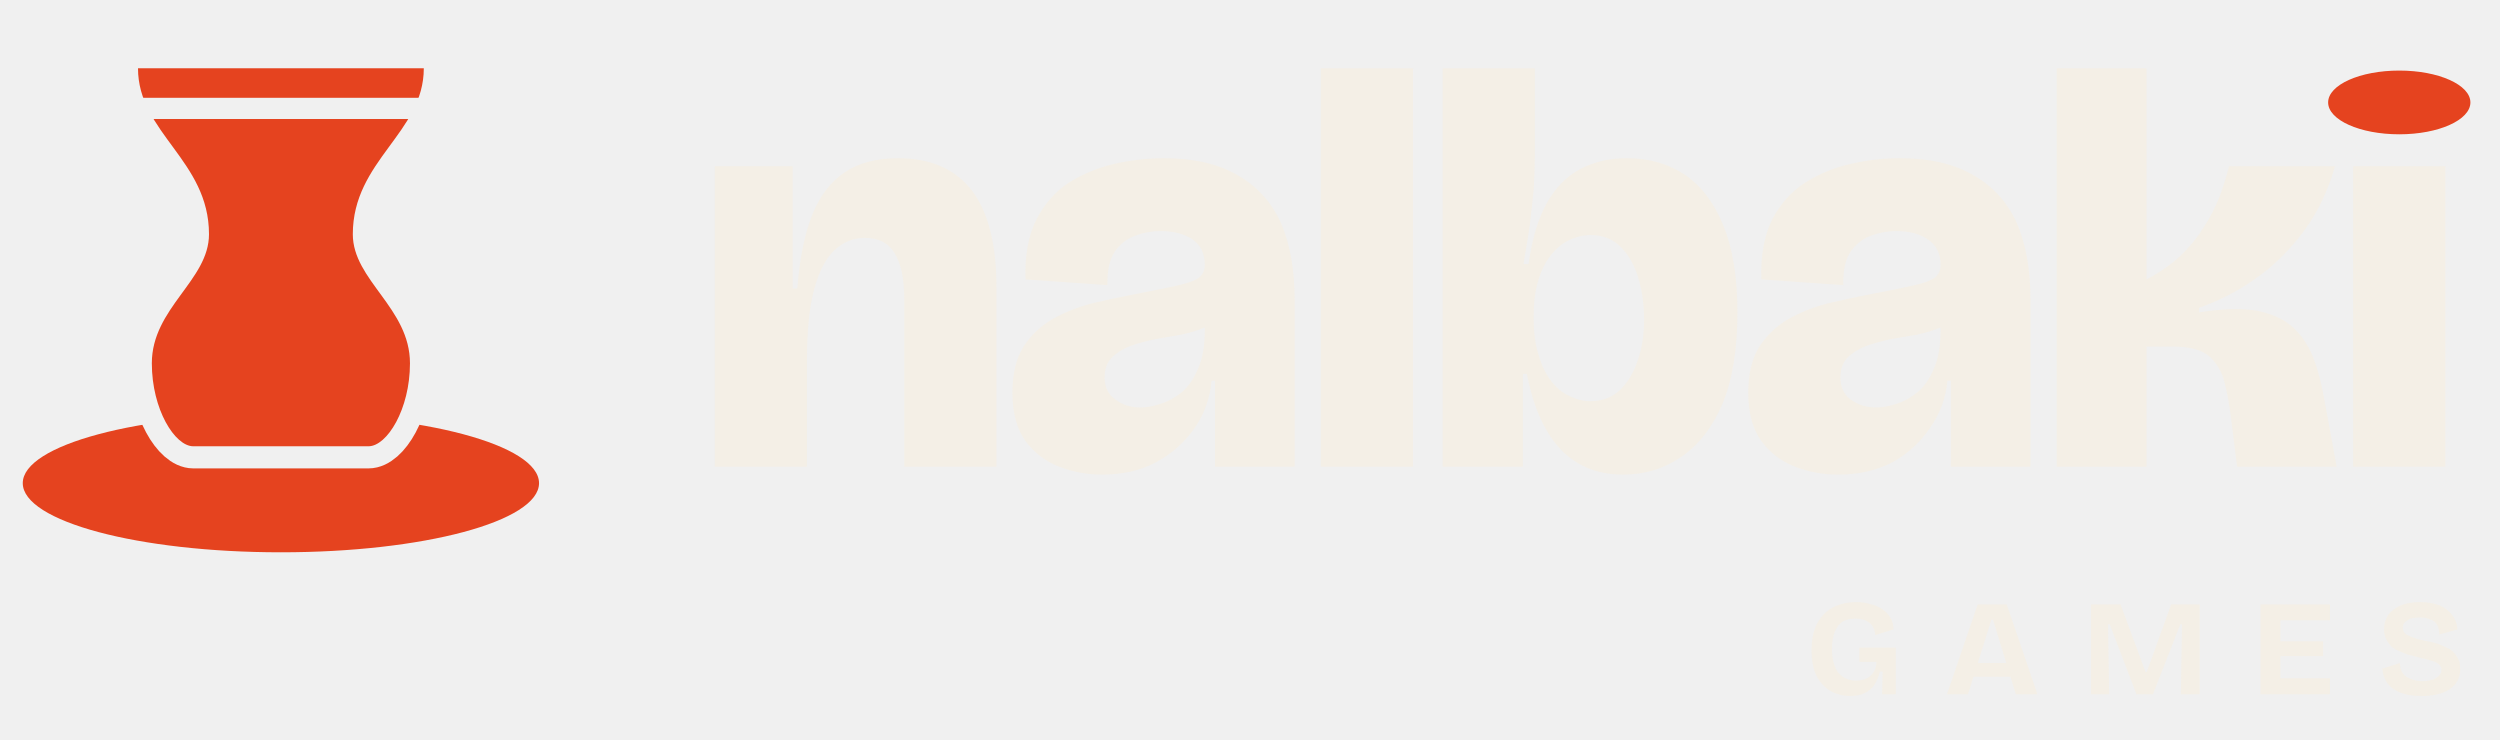
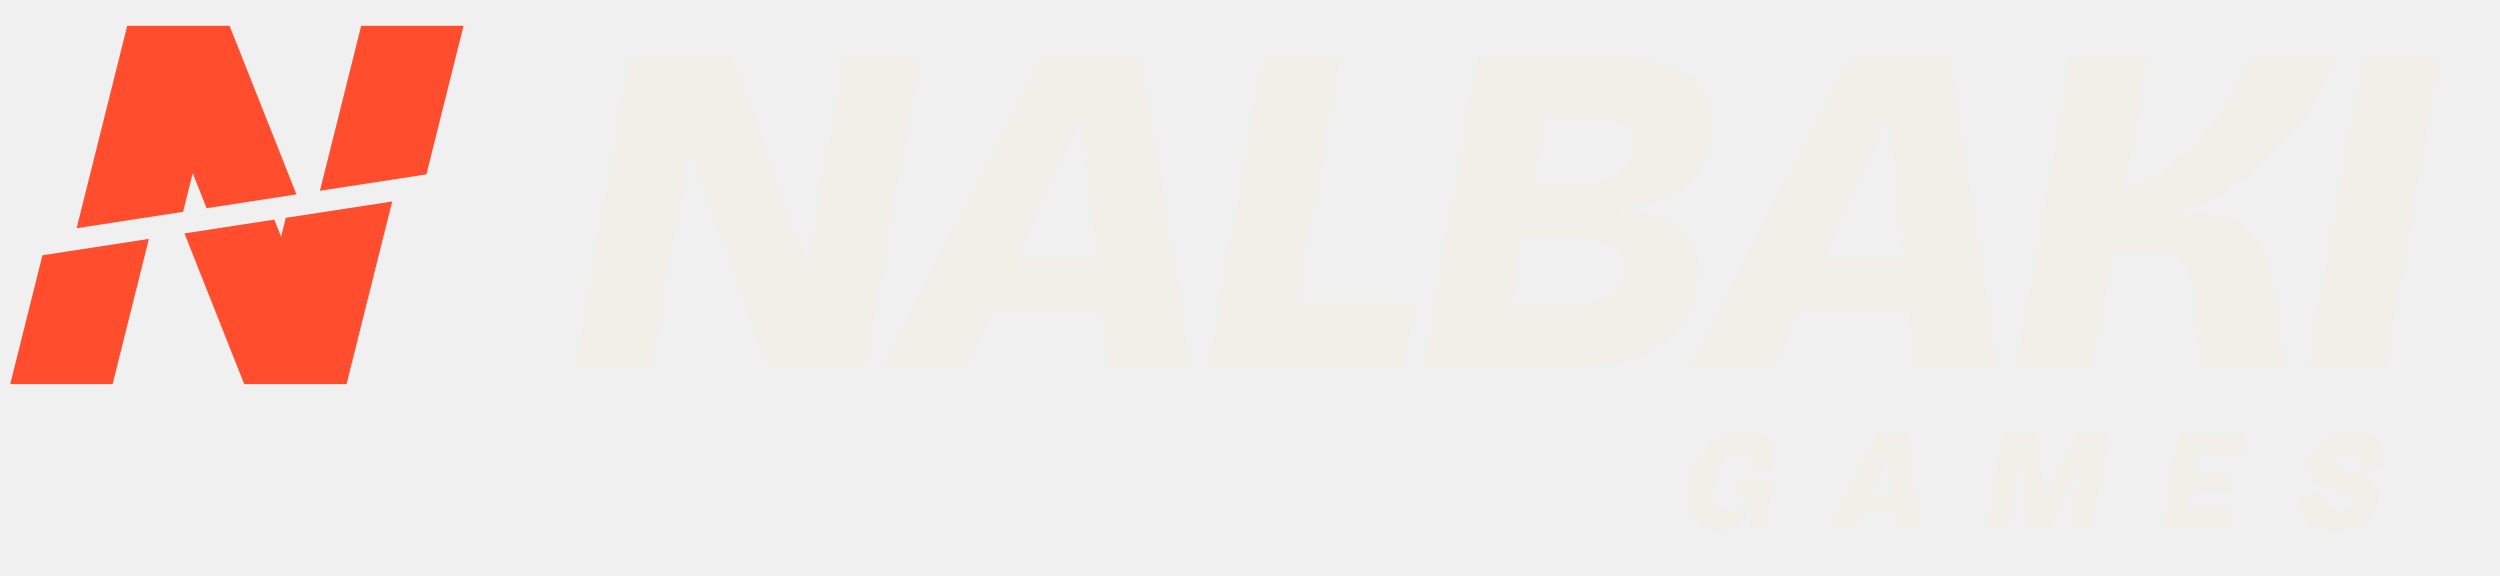
- <svg xmlns="http://www.w3.org/2000/svg" viewBox="-122 -82 439.3 130" role="img" aria-label="Nalbaki Games">
-   <g transform="translate(-124.48 -79.72) scale(1.62)">
+ <svg xmlns="http://www.w3.org/2000/svg" viewBox="-118 -78 530 122" role="img" aria-label="Nalbaki Games">
+   <g transform="translate(-118 -84) scale(1.55)">
    <defs>
-       <mask id="sLF4EFE6" maskUnits="userSpaceOnUse" x="0" y="0" width="64" height="64">
-         <rect width="64" height="64" fill="#fff" />
-         <path d="M16.5 6C16.5 13 24.2 16 24.2 24C24.2 29 18 32 18 38C18 43 20.5 47 22.5 47H41.5C43.5 47 46 43 46 38C46 32 39.8 29 39.8 24C39.8 16 47.5 13 47.5 6Z" fill="#000" stroke="#000" stroke-width="4.8" stroke-linejoin="round" />
-       </mask>
-       <mask id="gLF4EFE6" maskUnits="userSpaceOnUse" x="0" y="0" width="64" height="64">
-         <rect width="64" height="64" fill="#fff" />
-         <rect x="0" y="9.2" width="64" height="2.3" fill="#000" />
-       </mask>
+       <clipPath id="ua">
+         <polygon points="-20,-20 84,-20 84,24 -20,40" />
+       </clipPath>
+       <clipPath id="da">
+         <polygon points="-20,42.6 84,26.6 84,84 -20,84" />
+       </clipPath>
    </defs>
-     <ellipse cx="32" cy="51" rx="28" ry="7.5" fill="#E5431F" mask="url(#sLF4EFE6)" />
-     <path d="M16.5 6C16.5 13 24.2 16 24.2 24C24.2 29 18 32 18 38C18 43 20.5 47 22.5 47H41.5C43.5 47 46 43 46 38C46 32 39.8 29 39.8 24C39.8 16 47.5 13 47.5 6Z" fill="#E5431F" mask="url(#gLF4EFE6)" />
+     <g clip-path="url(#ua)" transform="translate(2.4 -0.6)">
+       <polygon points="3.00,56.00 15.00,8.00 29.00,8.00 40.04,35.84 47.00,8.00 61.00,8.00 49.00,56.00 35.00,56.00 23.96,28.16 17.00,56.00" fill="#FF4D2E" />
+     </g>
+     <g clip-path="url(#da)" transform="translate(-1.6 0.4)">
+       <polygon points="3.00,56.00 15.00,8.00 29.00,8.00 40.04,35.84 47.00,8.00 61.00,8.00 49.00,56.00 35.00,56.00 23.96,28.16 17.00,56.00" fill="#FF4D2E" />
+     </g>
  </g>
-   <path d="M3.6 0V-29.9V-52.8H17.3V-31.3H18.1Q18.7 -39.1 20.7 -44.2Q22.7 -49.2 26.4 -51.7Q30.1 -54.2 35.8 -54.2Q44.4 -54.2 48.8 -48.5Q53.1 -42.8 53.1 -31.5V0H36.9V-29.4Q36.9 -34.8 35.2 -37.5Q33.6 -40.2 30 -40.2Q27 -40.2 24.7 -38.1Q22.4 -36 21.1 -31.3Q19.8 -26.6 19.8 -18.7V0Z M71.7 1.4Q67.7 1.4 64.1 0Q60.5 -1.4 58.2 -4.5Q55.9 -7.7 55.9 -13Q55.9 -17.9 57.8 -21Q59.7 -24 62.9 -25.9Q66.1 -27.7 69.9 -28.7Q73.7 -29.6 77.4 -30.3Q82.6 -31.3 85.2 -31.9Q87.8 -32.5 88.8 -33.3Q89.7 -34.1 89.7 -35.5Q89.7 -38.4 87.6 -39.9Q85.4 -41.4 81.9 -41.4Q79.7 -41.4 77.5 -40.6Q75.3 -39.8 73.9 -37.8Q72.5 -35.7 72.6 -31.9L58.2 -32.9Q58 -39.2 60.1 -43.4Q62.2 -47.5 65.8 -49.9Q69.5 -52.2 73.8 -53.2Q78.2 -54.2 82.5 -54.2Q90.4 -54.2 95.5 -51.2Q100.6 -48.3 103.1 -42.8Q105.5 -37.2 105.5 -29.3V-19.9Q105.5 -16.6 105.5 -13.2Q105.5 -9.9 105.5 -6.6Q105.5 -3.3 105.5 0H91.5Q91.5 -3.6 91.5 -7.3Q91.5 -11 91.5 -15.1H90.9Q90.5 -10.6 88 -6.9Q85.4 -3.1 81.2 -0.8Q77.1 1.4 71.7 1.4ZM78.4 -10.4Q80.1 -10.4 82.1 -11.1Q84 -11.7 85.8 -13.2Q87.5 -14.7 88.6 -17.4Q89.7 -20 89.7 -23.9V-26.3L92.4 -26.6Q91.6 -25.3 89.8 -24.5Q87.9 -23.7 85.6 -23.2Q83.3 -22.8 81 -22.4Q78.6 -21.9 76.6 -21.2Q74.6 -20.4 73.4 -19.2Q72.1 -17.9 72.1 -15.7Q72.1 -13.1 74 -11.8Q75.8 -10.4 78.4 -10.4Z M110.1 0V-70H126.3V0Z M163.2 1.4Q158.7 1.4 155.3 -0.6Q151.9 -2.6 149.7 -6.5Q147.4 -10.5 146.3 -16.3H145.6V0H131.5V-18.6V-70H147.7V-54.5Q147.7 -51.8 147.5 -48.7Q147.2 -45.6 146.8 -42.3Q146.3 -39 145.7 -35.6H146.6Q147.5 -42.2 149.8 -46.3Q152.1 -50.4 155.7 -52.3Q159.3 -54.2 163.9 -54.2Q169.8 -54.2 174.2 -51.2Q178.5 -48.2 180.9 -42.2Q183.3 -36.2 183.3 -27.1Q183.3 -17.4 180.7 -11.1Q178 -4.8 173.4 -1.7Q168.9 1.4 163.2 1.4ZM157.5 -11.5Q160.5 -11.5 162.6 -13.4Q164.7 -15.4 165.8 -18.7Q166.9 -21.9 166.9 -25.8Q166.9 -29.7 165.9 -33.1Q164.9 -36.5 162.8 -38.6Q160.7 -40.7 157.5 -40.7Q156.1 -40.7 154.7 -40.2Q153.2 -39.7 152 -38.7Q150.7 -37.6 149.7 -36Q148.7 -34.3 148.1 -32Q147.5 -29.6 147.5 -26.6V-25.9Q147.5 -22.2 148.4 -19.5Q149.2 -16.8 150.6 -15Q152 -13.2 153.8 -12.4Q155.6 -11.5 157.5 -11.5Z M201 1.4Q197 1.4 193.4 0Q189.8 -1.4 187.5 -4.5Q185.2 -7.7 185.2 -13Q185.2 -17.9 187.1 -21Q189 -24 192.2 -25.9Q195.4 -27.7 199.2 -28.7Q203 -29.6 206.7 -30.3Q211.9 -31.3 214.5 -31.9Q217.1 -32.5 218.1 -33.3Q219 -34.1 219 -35.5Q219 -38.4 216.8 -39.9Q214.7 -41.4 211.2 -41.4Q209 -41.4 206.8 -40.6Q204.6 -39.8 203.2 -37.8Q201.8 -35.7 201.9 -31.9L187.5 -32.9Q187.3 -39.2 189.4 -43.4Q191.5 -47.5 195.2 -49.9Q198.8 -52.2 203.2 -53.2Q207.5 -54.2 211.8 -54.2Q219.7 -54.2 224.8 -51.2Q229.9 -48.3 232.4 -42.8Q234.8 -37.2 234.8 -29.3V-19.9Q234.8 -16.6 234.8 -13.2Q234.8 -9.9 234.8 -6.6Q234.8 -3.3 234.8 0H220.8Q220.8 -3.6 220.8 -7.3Q220.8 -11 220.8 -15.1H220.2Q219.8 -10.6 217.2 -6.9Q214.7 -3.1 210.6 -0.8Q206.4 1.4 201 1.4ZM207.7 -10.4Q209.4 -10.4 211.4 -11.1Q213.3 -11.7 215.1 -13.2Q216.8 -14.7 217.9 -17.4Q219 -20 219 -23.9V-26.3L221.7 -26.6Q220.9 -25.3 219.1 -24.5Q217.2 -23.7 214.9 -23.2Q212.6 -22.8 210.2 -22.4Q207.9 -21.9 205.9 -21.2Q203.9 -20.4 202.7 -19.2Q201.4 -17.9 201.4 -15.7Q201.4 -13.1 203.2 -11.8Q205.1 -10.4 207.7 -10.4Z M239.4 0V-70H255.2V-32.9Q258.6 -34.7 261.1 -37Q263.5 -39.3 265.2 -42Q266.9 -44.6 268 -47.4Q269 -50.1 269.7 -52.8H288.3Q287.2 -48.8 285.2 -45.1Q283.1 -41.3 280.1 -38.1Q277.1 -34.8 273.1 -32.2Q269.2 -29.6 264.4 -27.9V-27.1Q270.6 -28.1 274.6 -27.4Q278.5 -26.6 280.8 -24.6Q283.1 -22.5 284.4 -19.4Q285.6 -16.3 286.3 -12.5L288.6 0H271.1L270 -8.8Q269.6 -12 268.9 -14.8Q268.2 -17.6 266.2 -19.4Q264.2 -21.1 259.9 -21.1H255.2V0Z M291.5 0V-52.8H307.7V0Z" fill="#F4EFE6" />
-   <ellipse cx="299.6" cy="-64" rx="12.5" ry="5.6" fill="#E5431F" />
-   <path transform="translate(195.12 40)" d="M8 0.3Q6.1 0.3 4.5 -0.6Q3 -1.5 2.1 -3.2Q1.2 -5 1.2 -7.8Q1.2 -9.7 1.7 -11.3Q2.2 -12.8 3.2 -13.9Q4.2 -15 5.7 -15.6Q7.2 -16.2 9.1 -16.2Q10.5 -16.2 11.7 -15.8Q12.9 -15.5 13.7 -14.9Q14.6 -14.3 15.1 -13.4Q15.6 -12.5 15.6 -11.4L12.4 -10.4Q12.3 -11.4 11.9 -12Q11.4 -12.7 10.6 -13Q9.8 -13.3 8.9 -13.3Q7.6 -13.3 6.7 -12.8Q5.8 -12.2 5.3 -11Q4.8 -9.8 4.8 -7.9Q4.8 -6.5 5.1 -5.5Q5.4 -4.4 5.9 -3.8Q6.5 -3.1 7.2 -2.8Q8 -2.4 9 -2.4Q10.1 -2.4 10.9 -2.8Q11.6 -3.1 12.1 -3.9Q12.6 -4.6 12.6 -5.7H9.6V-8.2H16V-5.3V0H13.6L13.7 -4H13.2Q12.9 -2.6 12.2 -1.6Q11.6 -0.7 10.5 -0.2Q9.5 0.3 8 0.3Z M25 0 30.4 -15.8H35.5L40.9 0H37.1L33.1 -13.1H32.8L28.7 0ZM28 -3.1V-5.5H38.4V-3.1Z M50.3 0V-15.8H55.5L59.9 -3.9H60.1L64.4 -15.8H69.4V0H66.1L66.3 -12.3H66L61.2 0H58.3L53.6 -12.3H53.3L53.5 0Z M80.1 0V-15.8H83.6V0ZM82.5 0V-2.8H92.3V0ZM82.5 -6.7V-9.3H91.1V-6.7ZM82.5 -13V-15.8H92.3V-13Z M108.4 0.3Q106.8 0.3 105.6 0Q104.4 -0.3 103.5 -0.9Q102.6 -1.5 102.1 -2.4Q101.6 -3.3 101.5 -4.5L104.6 -5.5Q104.6 -4.4 105.1 -3.7Q105.6 -3 106.5 -2.7Q107.4 -2.3 108.6 -2.3Q109.6 -2.3 110.4 -2.6Q111.1 -2.9 111.5 -3.3Q111.9 -3.7 111.9 -4.3Q111.9 -4.9 111.4 -5.3Q110.9 -5.7 110.1 -5.9Q109.3 -6.2 108.2 -6.4Q107 -6.7 105.9 -7Q104.8 -7.4 103.8 -7.9Q102.9 -8.4 102.4 -9.3Q101.8 -10.1 101.8 -11.4Q101.8 -12.8 102.5 -13.9Q103.3 -15 104.7 -15.6Q106.1 -16.2 108.1 -16.2Q110.1 -16.2 111.6 -15.6Q113 -15 113.8 -13.9Q114.6 -12.9 114.7 -11.4L111.5 -10.5Q111.5 -11.3 111.3 -11.8Q111.1 -12.4 110.6 -12.8Q110.2 -13.1 109.5 -13.3Q108.9 -13.5 108.1 -13.5Q107.2 -13.5 106.5 -13.3Q105.8 -13 105.4 -12.6Q105.1 -12.2 105.1 -11.7Q105.1 -11 105.6 -10.6Q106.2 -10.2 107.1 -9.9Q108 -9.6 109 -9.4Q110.1 -9.2 111.2 -8.9Q112.2 -8.5 113.2 -8Q114.1 -7.5 114.6 -6.6Q115.2 -5.8 115.2 -4.4Q115.2 -3 114.4 -1.9Q113.7 -0.9 112.2 -0.3Q110.6 0.3 108.4 0.3Z" fill="#F4EFE6" />
+   <g transform="skewX(-10)">
+     <path d="M4 0V-66H25.7L49.2 -21.3H49.4V-66H65.4V0H45L20.2 -46.2H20V0Z M69.3 0 91.4 -66H112.4L134.4 0H116.9L102.1 -52.9H101.5L86.6 0ZM81.8 -11.7V-23.1H123.9V-11.7Z M138.3 0V-66H154.5V0ZM141.1 0V-13.8H179.6V0Z M183.8 0V-66H210.4Q216.5 -66 221.2 -64.9Q226 -63.8 229.4 -61.7Q232.7 -59.5 234.5 -56.3Q236.2 -53.1 236.2 -48.8Q236.2 -44.8 234.6 -41.6Q232.9 -38.4 229.2 -36.5Q225.6 -34.5 219.7 -34V-33.1Q229.8 -32.6 234.4 -28.4Q238.9 -24.2 238.9 -17.3Q238.9 -11.5 235.9 -7.7Q232.9 -3.9 227.2 -2Q221.4 0 212.9 0ZM200 -13H212.2Q217.3 -13 220.1 -14.8Q222.9 -16.7 222.9 -20.1Q222.9 -23.9 219.8 -25.8Q216.6 -27.6 210.3 -27.6H200ZM200 -38.6H208.7Q214.4 -38.6 217.4 -40.5Q220.4 -42.4 220.4 -46.1Q220.4 -49.6 217.7 -51.4Q215 -53.1 209.6 -53.1H200Z M240.5 0 262.6 -66H283.6L305.6 0H288.1L273.3 -52.9H272.7L257.8 0ZM253 -11.7V-23.1H295.1V-11.7Z M309.5 0V-66H325.7V-37.8Q330.5 -39.4 334.1 -42.4Q337.8 -45.3 340.4 -49.1Q343 -52.9 344.7 -57.2Q346.4 -61.6 347.3 -66H365.5Q364.3 -60.3 362.1 -55.2Q359.8 -50.2 356.4 -46Q353 -41.8 348.5 -38.6Q344 -35.3 338.3 -33.2V-32.4Q344.4 -32.9 348.4 -31.6Q352.4 -30.4 354.9 -28Q357.4 -25.6 358.9 -22.6Q360.3 -19.5 361.3 -16.4L366.6 0H348.6L344.8 -14.7Q343.9 -18.3 342.2 -20.6Q340.6 -22.8 338 -23.8Q335.4 -24.8 331.4 -24.8H325.7V0Z M371.3 0V-66H387.6V0Z" fill="#F2EFE8" />
+     <path transform="translate(243.6 34)" d="M9 0.4Q6.5 0.4 4.6 -0.9Q2.8 -2.2 1.8 -4.5Q0.8 -6.8 0.8 -9.8Q0.8 -12 1.4 -13.9Q1.9 -15.8 3.1 -17.2Q4.3 -18.6 6.1 -19.4Q7.9 -20.2 10.3 -20.2Q12.4 -20.2 14 -19.6Q15.5 -19.1 16.4 -18.1Q17.4 -17 17.8 -15.7Q18.2 -14.4 18 -12.8L13.5 -12.3Q13.6 -13.7 13.2 -14.5Q12.8 -15.4 12 -15.8Q11.2 -16.2 10.2 -16.2Q8.9 -16.2 7.9 -15.5Q7 -14.8 6.4 -13.4Q5.9 -12.1 5.9 -10Q5.9 -8.5 6.2 -7.2Q6.5 -6 7.1 -5.2Q7.7 -4.4 8.6 -3.9Q9.5 -3.5 10.6 -3.5Q11.8 -3.5 12.6 -3.9Q13.4 -4.3 13.8 -5Q14.2 -5.7 14.2 -6.7H11.1V-10.1H18.6V-6.4V0H15.2V-5.3H15Q14.8 -3.5 14.1 -2.2Q13.3 -0.9 12.1 -0.2Q10.8 0.4 9 0.4Z M32.2 0 38.8 -19.8H45.1L51.7 0H46.5L42 -15.9H41.9L37.4 0ZM35.9 -3.5V-6.9H48.6V-3.5Z M65.6 0V-19.8H72.9L77 -5.7H77L81 -19.8H87.9V0H83.4V-14.9H83.3L78.9 0H74.6L70.2 -14.9H70.1V0Z M102.9 0V-19.8H107.8V0ZM106.5 0V-4H117.1V0ZM106.5 -8.2V-11.8H115.7V-8.2ZM106.5 -15.8V-19.8H117.1V-15.8Z M139.5 0.4Q137.4 0.4 135.8 -0.1Q134.2 -0.5 133.2 -1.4Q132.1 -2.3 131.6 -3.6Q131.1 -4.9 131.2 -6.5L135.7 -7.4Q135.8 -6.1 136.3 -5.2Q136.8 -4.3 137.7 -3.9Q138.6 -3.5 139.7 -3.5Q140.6 -3.5 141.3 -3.8Q142 -4 142.4 -4.4Q142.8 -4.8 142.8 -5.3Q142.8 -6.1 142.3 -6.5Q141.7 -7 140.8 -7.3Q139.8 -7.6 138.6 -8Q137.3 -8.3 136.1 -8.8Q134.8 -9.2 133.7 -9.9Q132.7 -10.5 132 -11.6Q131.4 -12.6 131.4 -14.2Q131.4 -16.1 132.4 -17.5Q133.3 -18.8 135.1 -19.5Q136.8 -20.2 139 -20.2Q141.4 -20.2 143.2 -19.4Q145 -18.6 146 -17.1Q147 -15.6 146.8 -13.3L142.3 -12.6Q142.4 -13.5 142.2 -14.2Q142 -14.9 141.5 -15.4Q141.1 -15.9 140.4 -16.1Q139.8 -16.4 138.9 -16.4Q137.9 -16.4 137.3 -16.1Q136.7 -15.9 136.4 -15.5Q136.1 -15.1 136.1 -14.5Q136.1 -13.9 136.6 -13.5Q137 -13 137.9 -12.7Q138.8 -12.4 140.1 -12.1Q141.4 -11.7 142.7 -11.3Q144 -10.9 145.1 -10.2Q146.2 -9.4 146.9 -8.3Q147.5 -7.2 147.5 -5.5Q147.5 -3.5 146.5 -2.2Q145.5 -0.9 143.7 -0.2Q141.8 0.4 139.5 0.4Z" fill="#F2EFE8" />
+   </g>
</svg>
